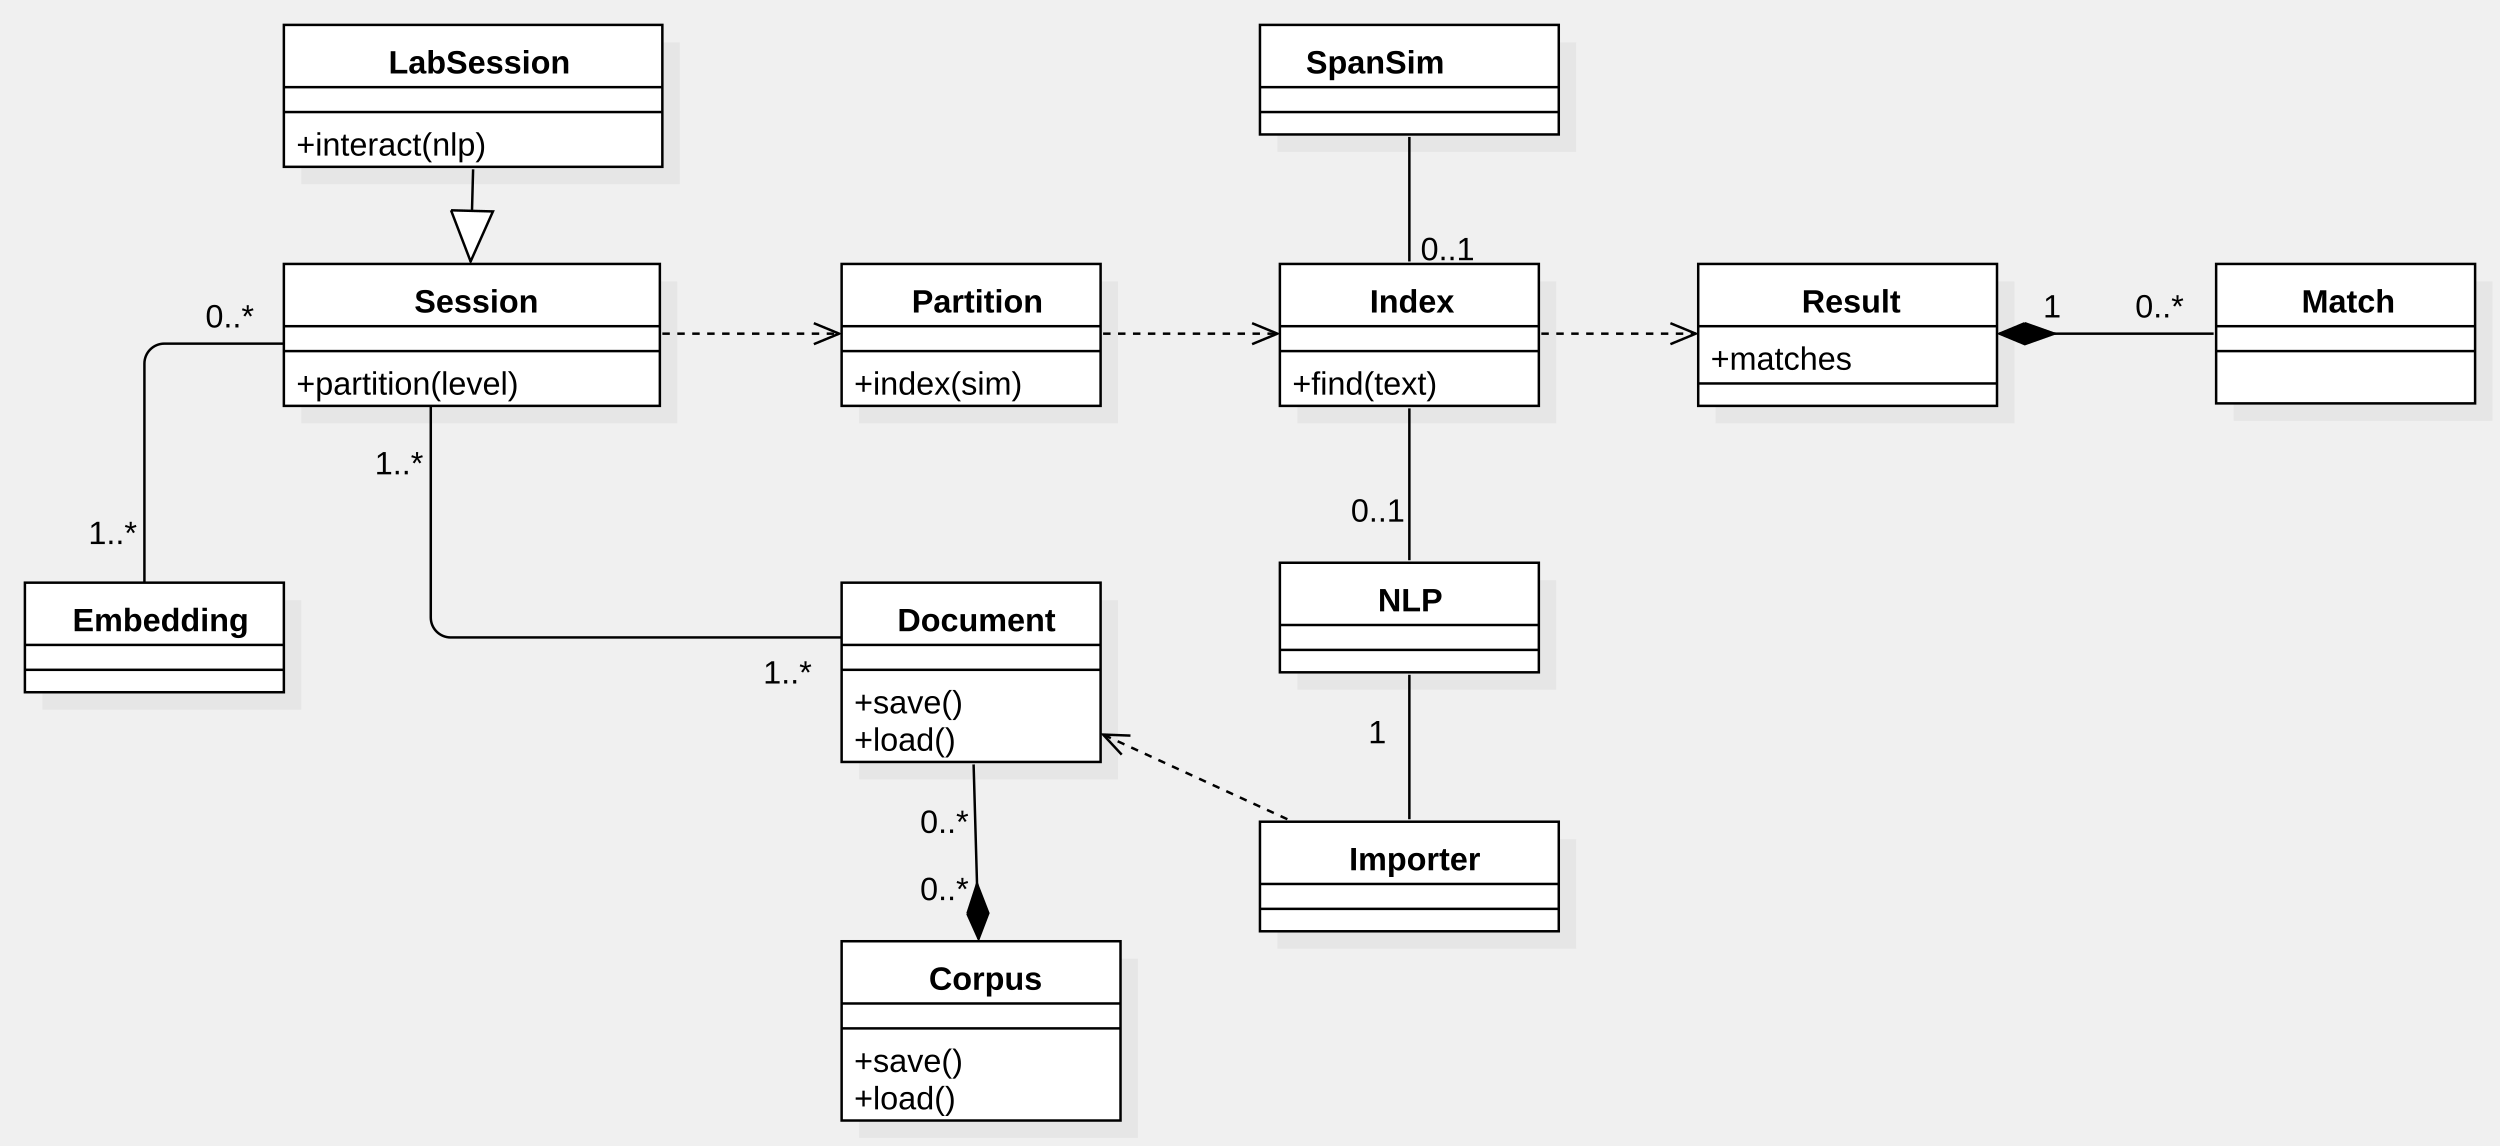
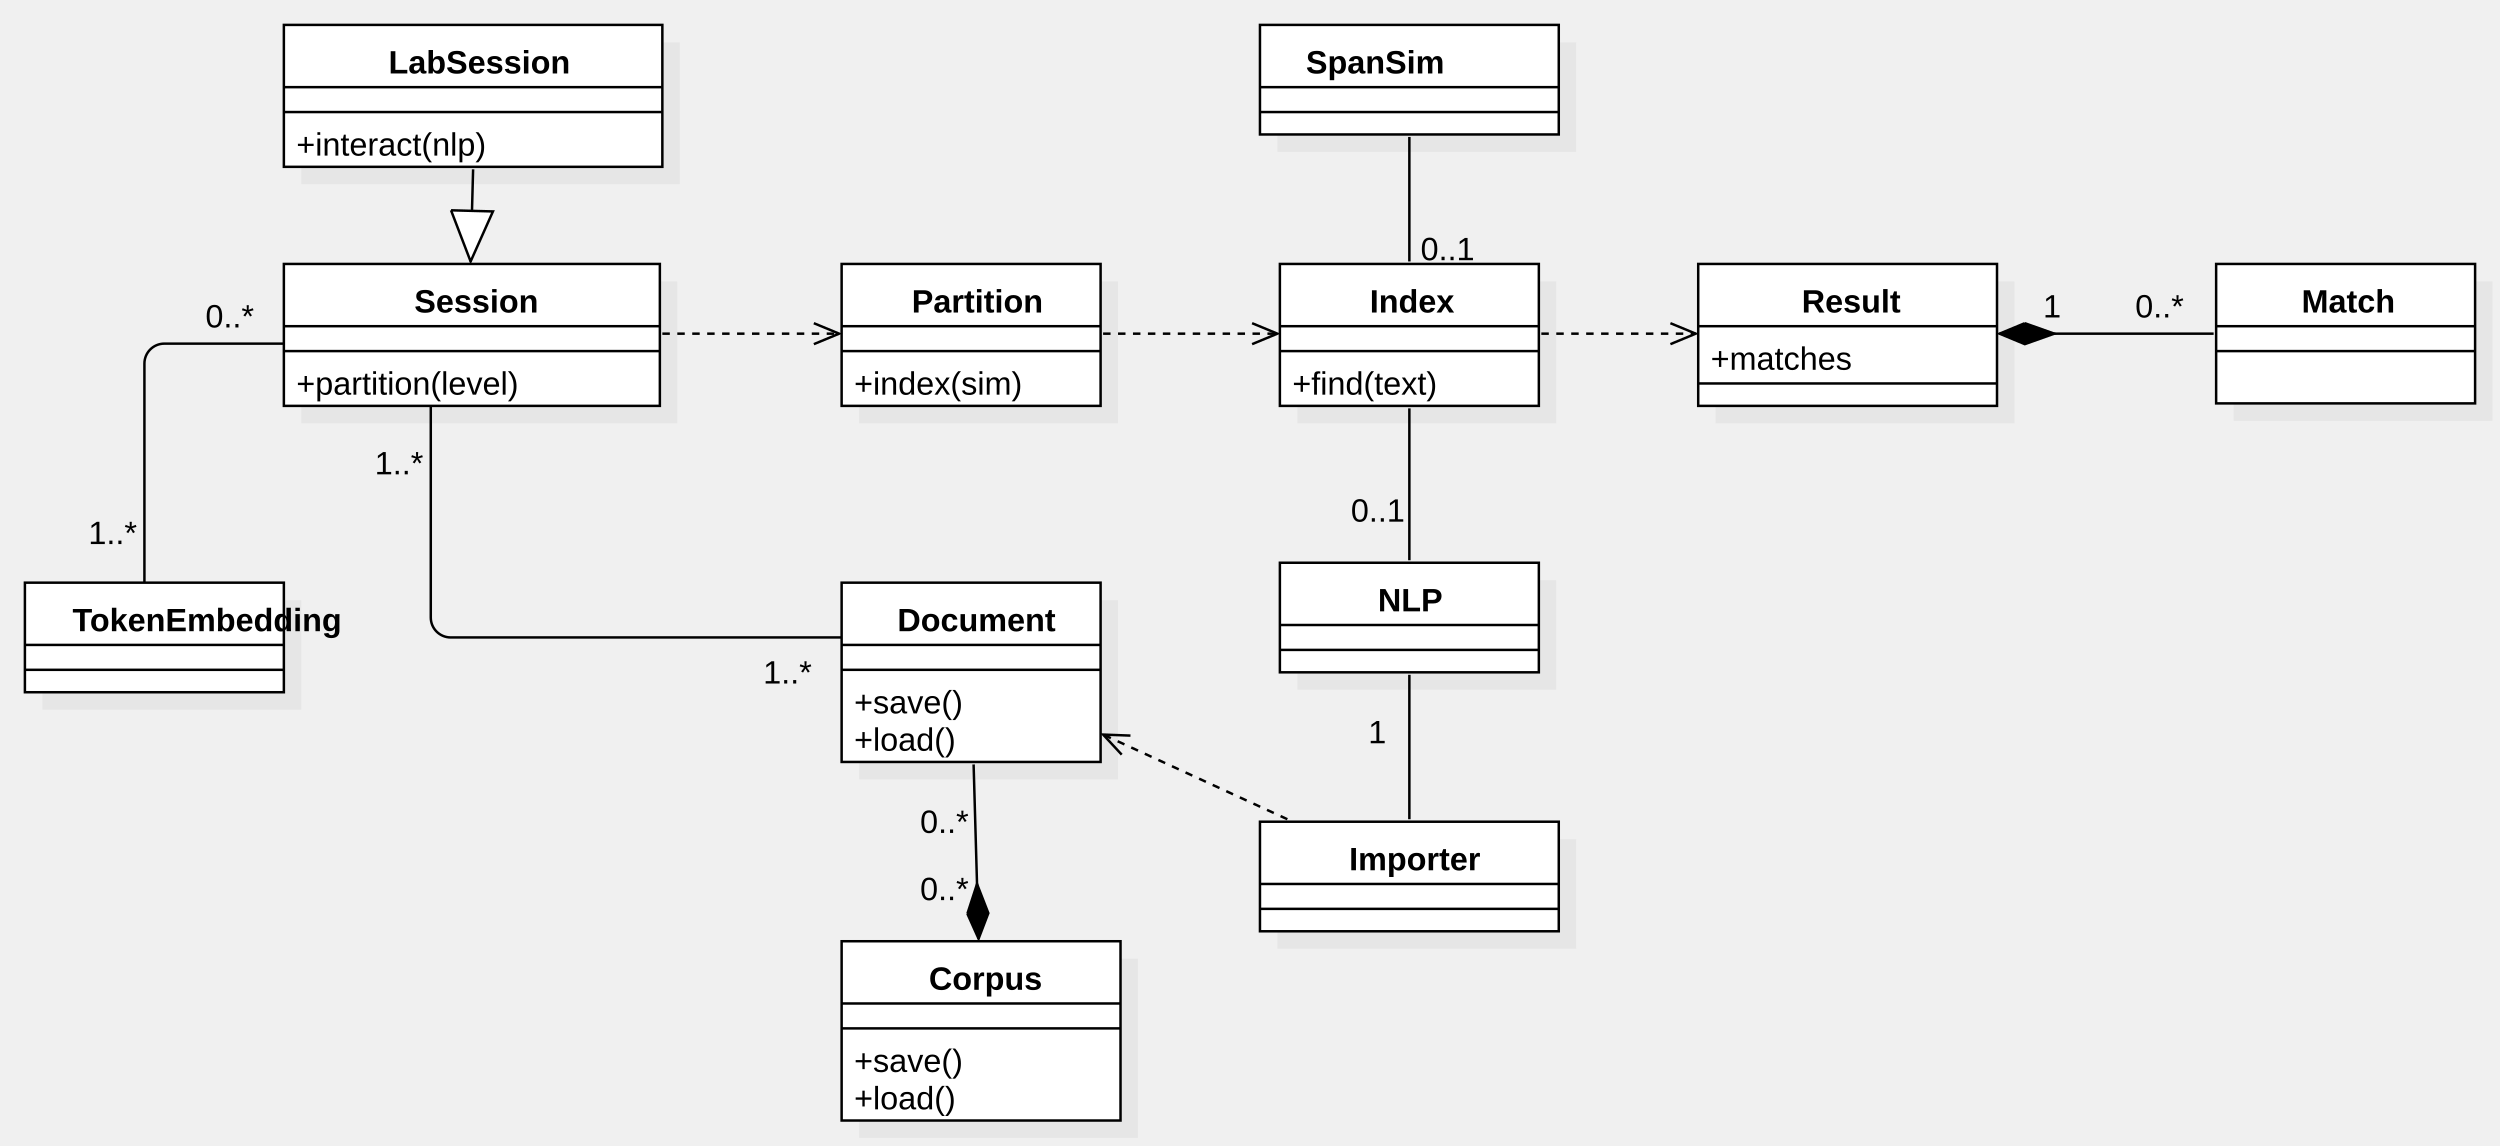
<svg xmlns="http://www.w3.org/2000/svg" version="1.1" width="1004" height="460">
  <defs />
  <g>
    <g transform="translate(-110,-46) scale(1,1)">
      <rect fill="#C0C0C0" stroke="none" x="231" y="159" width="151" height="57" opacity="0.2" />
    </g>
    <g transform="translate(-110,-46) scale(1,1)">
      <rect fill="#ffffff" stroke="none" x="224" y="152" width="151" height="57" />
    </g>
    <g transform="translate(-110,-46) scale(1,1)">
      <path fill="none" stroke="#000000" d="M 224 152 L 375 152 L 375 209 L 224 209 L 224 152 Z Z" stroke-miterlimit="10" />
    </g>
    <g transform="translate(-110,-46) scale(1,1)">
      <path fill="none" stroke="#000000" d="M 224 177 L 375 177" stroke-miterlimit="10" />
    </g>
    <g transform="translate(-110,-46) scale(1,1)">
      <path fill="none" stroke="#000000" d="M 224 187 L 375 187" stroke-miterlimit="10" />
    </g>
    <g transform="translate(-110,-46) scale(1,1)">
      <g>
        <path fill="none" stroke="none" />
        <text fill="#000000" stroke="none" font-family="Arial" font-size="13px" font-style="normal" font-weight="bold" text-decoration="none" x="276.375" y="171.5">Session</text>
      </g>
    </g>
    <g transform="translate(-110,-46) scale(1,1)">
      <g>
        <path fill="none" stroke="none" />
        <text fill="#000000" stroke="none" font-family="Arial" font-size="13px" font-style="normal" font-weight="normal" text-decoration="none" x="229" y="204.5">+partition(level)</text>
      </g>
    </g>
    <g transform="translate(-110,-46) scale(1,1)">
      <rect fill="#C0C0C0" stroke="none" x="455" y="287" width="104" height="72" opacity="0.2" />
    </g>
    <g transform="translate(-110,-46) scale(1,1)">
      <rect fill="#ffffff" stroke="none" x="448" y="280" width="104" height="72" />
    </g>
    <g transform="translate(-110,-46) scale(1,1)">
      <path fill="none" stroke="#000000" d="M 448 280 L 552 280 L 552 352 L 448 352 L 448 280 Z Z" stroke-miterlimit="10" />
    </g>
    <g transform="translate(-110,-46) scale(1,1)">
      <path fill="none" stroke="#000000" d="M 448 305 L 552 305" stroke-miterlimit="10" />
    </g>
    <g transform="translate(-110,-46) scale(1,1)">
      <path fill="none" stroke="#000000" d="M 448 315 L 552 315" stroke-miterlimit="10" />
    </g>
    <g transform="translate(-110,-46) scale(1,1)">
      <g>
        <path fill="none" stroke="none" />
        <text fill="#000000" stroke="none" font-family="Arial" font-size="13px" font-style="normal" font-weight="bold" text-decoration="none" x="470.375" y="299.5">Document</text>
      </g>
    </g>
    <g transform="translate(-110,-46) scale(1,1)">
      <g>
        <path fill="none" stroke="none" />
        <text fill="#000000" stroke="none" font-family="Arial" font-size="13px" font-style="normal" font-weight="normal" text-decoration="none" x="453" y="332.5">+save()</text>
      </g>
    </g>
    <g transform="translate(-110,-46) scale(1,1)">
      <g>
        <path fill="none" stroke="none" />
        <text fill="#000000" stroke="none" font-family="Arial" font-size="13px" font-style="normal" font-weight="normal" text-decoration="none" x="453" y="347.5">+load()</text>
      </g>
    </g>
    <g transform="translate(-110,-46) scale(1,1)">
      <rect fill="#C0C0C0" stroke="none" x="127" y="287" width="104" height="44" opacity="0.2" />
    </g>
    <g transform="translate(-110,-46) scale(1,1)">
      <rect fill="#ffffff" stroke="none" x="120" y="280" width="104" height="44" />
    </g>
    <g transform="translate(-110,-46) scale(1,1)">
      <path fill="none" stroke="#000000" d="M 120 280 L 224 280 L 224 324 L 120 324 L 120 280 Z Z" stroke-miterlimit="10" />
    </g>
    <g transform="translate(-110,-46) scale(1,1)">
      <path fill="none" stroke="#000000" d="M 120 305 L 224 305" stroke-miterlimit="10" />
    </g>
    <g transform="translate(-110,-46) scale(1,1)">
      <path fill="none" stroke="#000000" d="M 120 315 L 224 315" stroke-miterlimit="10" />
    </g>
    <g transform="translate(-110,-46) scale(1,1)">
      <g>
        <path fill="none" stroke="none" />
-         <text fill="#000000" stroke="none" font-family="Arial" font-size="13px" font-style="normal" font-weight="bold" text-decoration="none" x="139.116" y="299.5">Embedding</text>
+         <text fill="#000000" stroke="none" font-family="Arial" font-size="13px" font-style="normal" font-weight="bold" text-decoration="none" x="139.116" y="299.5">TokenEmbedding</text>
      </g>
    </g>
    <g transform="translate(-110,-46) scale(1,1)">
      <rect fill="#C0C0C0" stroke="none" x="631" y="279" width="104" height="44" opacity="0.2" />
    </g>
    <g transform="translate(-110,-46) scale(1,1)">
      <rect fill="#ffffff" stroke="none" x="624" y="272" width="104" height="44" />
    </g>
    <g transform="translate(-110,-46) scale(1,1)">
      <path fill="none" stroke="#000000" d="M 624 272 L 728 272 L 728 316 L 624 316 L 624 272 Z Z" stroke-miterlimit="10" />
    </g>
    <g transform="translate(-110,-46) scale(1,1)">
      <path fill="none" stroke="#000000" d="M 624 297 L 728 297" stroke-miterlimit="10" />
    </g>
    <g transform="translate(-110,-46) scale(1,1)">
      <path fill="none" stroke="#000000" d="M 624 307 L 728 307" stroke-miterlimit="10" />
    </g>
    <g transform="translate(-110,-46) scale(1,1)">
      <g>
        <path fill="none" stroke="none" />
        <text fill="#000000" stroke="none" font-family="Arial" font-size="13px" font-style="normal" font-weight="bold" text-decoration="none" x="663.355" y="291.5">NLP</text>
      </g>
    </g>
    <g transform="translate(-110,-46) scale(1,1)">
      <rect fill="#C0C0C0" stroke="none" x="623" y="383" width="120" height="44" opacity="0.2" />
    </g>
    <g transform="translate(-110,-46) scale(1,1)">
      <rect fill="#ffffff" stroke="none" x="616" y="376" width="120" height="44" />
    </g>
    <g transform="translate(-110,-46) scale(1,1)">
      <path fill="none" stroke="#000000" d="M 616 376 L 736 376 L 736 420 L 616 420 L 616 376 Z Z" stroke-miterlimit="10" />
    </g>
    <g transform="translate(-110,-46) scale(1,1)">
      <path fill="none" stroke="#000000" d="M 616 401 L 736 401" stroke-miterlimit="10" />
    </g>
    <g transform="translate(-110,-46) scale(1,1)">
      <path fill="none" stroke="#000000" d="M 616 411 L 736 411" stroke-miterlimit="10" />
    </g>
    <g transform="translate(-110,-46) scale(1,1)">
      <g>
        <path fill="none" stroke="none" />
        <text fill="#000000" stroke="none" font-family="Arial" font-size="13px" font-style="normal" font-weight="bold" text-decoration="none" x="651.8" y="395.5">Importer</text>
      </g>
    </g>
    <g transform="translate(-110,-46) scale(1,1)">
      <path fill="none" stroke="#000000" d="M 224 184 L 176 184 M 176 184 A 8 8 0 0 0 168 192 L 168 280" stroke-miterlimit="10" />
    </g>
    <g transform="translate(-110,-46) scale(1,1)">
      <g>
        <path fill="none" stroke="none" />
        <text fill="#000000" stroke="none" font-family="Arial" font-size="13px" font-style="normal" font-weight="normal" text-decoration="none" x="192.5" y="177.5">0..*</text>
      </g>
    </g>
    <g transform="translate(-110,-46) scale(1,1)">
      <g>
        <path fill="none" stroke="none" />
        <text fill="#000000" stroke="none" font-family="Arial" font-size="13px" font-style="normal" font-weight="normal" text-decoration="none" x="145.5" y="264.5">1..*</text>
      </g>
    </g>
    <g transform="translate(-110,-46) scale(1,1)">
      <path fill="none" stroke="#000000" d="M 283 209 L 283 294 M 283 294 A 8 8 0 0 0 291 302 L 448 302" stroke-miterlimit="10" />
    </g>
    <g transform="translate(-110,-46) scale(1,1)">
      <g>
        <path fill="none" stroke="none" />
        <text fill="#000000" stroke="none" font-family="Arial" font-size="13px" font-style="normal" font-weight="normal" text-decoration="none" x="260.5" y="236.5">1..*</text>
      </g>
    </g>
    <g transform="translate(-110,-46) scale(1,1)">
      <g>
        <path fill="none" stroke="none" />
        <text fill="#000000" stroke="none" font-family="Arial" font-size="13px" font-style="normal" font-weight="normal" text-decoration="none" x="416.5" y="320.5">1..*</text>
      </g>
    </g>
    <g transform="translate(-110,-46) scale(1,1)">
      <path fill="none" stroke="#000000" d="M 676 317 L 676 375" stroke-miterlimit="10" />
    </g>
    <g transform="translate(-110,-46) scale(1,1)">
      <g>
        <path fill="none" stroke="none" />
        <text fill="#000000" stroke="none" font-family="Arial" font-size="13px" font-style="normal" font-weight="normal" text-decoration="none" x="659.5" y="344.5">1</text>
      </g>
    </g>
    <g transform="translate(-110,-46) scale(1,1)">
      <rect fill="#C0C0C0" stroke="none" x="455" y="159" width="104" height="57" opacity="0.2" />
    </g>
    <g transform="translate(-110,-46) scale(1,1)">
      <rect fill="#ffffff" stroke="none" x="448" y="152" width="104" height="57" />
    </g>
    <g transform="translate(-110,-46) scale(1,1)">
      <path fill="none" stroke="#000000" d="M 448 152 L 552 152 L 552 209 L 448 209 L 448 152 Z Z" stroke-miterlimit="10" />
    </g>
    <g transform="translate(-110,-46) scale(1,1)">
      <path fill="none" stroke="#000000" d="M 448 177 L 552 177" stroke-miterlimit="10" />
    </g>
    <g transform="translate(-110,-46) scale(1,1)">
      <path fill="none" stroke="#000000" d="M 448 187 L 552 187" stroke-miterlimit="10" />
    </g>
    <g transform="translate(-110,-46) scale(1,1)">
      <g>
        <path fill="none" stroke="none" />
        <text fill="#000000" stroke="none" font-family="Arial" font-size="13px" font-style="normal" font-weight="bold" text-decoration="none" x="476.155" y="171.5">Partition</text>
      </g>
    </g>
    <g transform="translate(-110,-46) scale(1,1)">
      <g>
        <path fill="none" stroke="none" />
        <text fill="#000000" stroke="none" font-family="Arial" font-size="13px" font-style="normal" font-weight="normal" text-decoration="none" x="453" y="204.5">+index(sim)</text>
      </g>
    </g>
    <g transform="translate(-110,-46) scale(1,1)">
      <rect fill="#C0C0C0" stroke="none" x="631" y="159" width="104" height="57" opacity="0.2" />
    </g>
    <g transform="translate(-110,-46) scale(1,1)">
      <rect fill="#ffffff" stroke="none" x="624" y="152" width="104" height="57" />
    </g>
    <g transform="translate(-110,-46) scale(1,1)">
      <path fill="none" stroke="#000000" d="M 624 152 L 728 152 L 728 209 L 624 209 L 624 152 Z Z" stroke-miterlimit="10" />
    </g>
    <g transform="translate(-110,-46) scale(1,1)">
      <path fill="none" stroke="#000000" d="M 624 177 L 728 177" stroke-miterlimit="10" />
    </g>
    <g transform="translate(-110,-46) scale(1,1)">
      <path fill="none" stroke="#000000" d="M 624 187 L 728 187" stroke-miterlimit="10" />
    </g>
    <g transform="translate(-110,-46) scale(1,1)">
      <g>
        <path fill="none" stroke="none" />
        <text fill="#000000" stroke="none" font-family="Arial" font-size="13px" font-style="normal" font-weight="bold" text-decoration="none" x="660.099" y="171.5">Index</text>
      </g>
    </g>
    <g transform="translate(-110,-46) scale(1,1)">
      <g>
        <path fill="none" stroke="none" />
        <text fill="#000000" stroke="none" font-family="Arial" font-size="13px" font-style="normal" font-weight="normal" text-decoration="none" x="629" y="204.5">+find(text)</text>
      </g>
    </g>
    <g transform="translate(-110,-46) scale(1,1)">
      <path fill="none" stroke="#000000" d="M 627 375 L 553 341" stroke-miterlimit="10" stroke-dasharray="3" />
    </g>
    <g transform="translate(-110,-46) scale(1,1)">
      <path fill="none" stroke="#000000" d="M 563.992 341.418 L 553 341 L 560.477 349.068" stroke-miterlimit="10" />
    </g>
    <g transform="translate(-110,-46) scale(1,1)">
      <path fill="none" stroke="#000000" d="M 376 180 L 447 180" stroke-miterlimit="10" stroke-dasharray="3" />
    </g>
    <g transform="translate(-110,-46) scale(1,1)">
      <path fill="none" stroke="#000000" d="M 436.837 184.21 L 447 180 L 436.837 175.79" stroke-miterlimit="10" />
    </g>
    <g transform="translate(-110,-46) scale(1,1)">
      <path fill="none" stroke="#000000" d="M 553 180 L 623 180" stroke-miterlimit="10" stroke-dasharray="3" />
    </g>
    <g transform="translate(-110,-46) scale(1,1)">
      <path fill="none" stroke="#000000" d="M 612.837 184.21 L 623 180 L 612.837 175.79" stroke-miterlimit="10" />
    </g>
    <g transform="translate(-110,-46) scale(1,1)">
      <rect fill="#C0C0C0" stroke="none" x="799" y="159" width="120" height="57" opacity="0.2" />
    </g>
    <g transform="translate(-110,-46) scale(1,1)">
      <rect fill="#ffffff" stroke="none" x="792" y="152" width="120" height="57" />
    </g>
    <g transform="translate(-110,-46) scale(1,1)">
      <path fill="none" stroke="#000000" d="M 792 152 L 912 152 L 912 209 L 792 209 L 792 152 Z Z" stroke-miterlimit="10" />
    </g>
    <g transform="translate(-110,-46) scale(1,1)">
      <path fill="none" stroke="#000000" d="M 792 177 L 912 177" stroke-miterlimit="10" />
    </g>
    <g transform="translate(-110,-46) scale(1,1)">
      <path fill="none" stroke="#000000" d="M 792 200 L 912 200" stroke-miterlimit="10" />
    </g>
    <g transform="translate(-110,-46) scale(1,1)">
      <g>
        <path fill="none" stroke="none" />
        <text fill="#000000" stroke="none" font-family="Arial" font-size="13px" font-style="normal" font-weight="bold" text-decoration="none" x="833.576" y="171.5">Result</text>
      </g>
    </g>
    <g transform="translate(-110,-46) scale(1,1)">
      <g>
        <path fill="none" stroke="none" />
        <text fill="#000000" stroke="none" font-family="Arial" font-size="13px" font-style="normal" font-weight="normal" text-decoration="none" x="797" y="194.5">+matches</text>
      </g>
    </g>
    <g transform="translate(-110,-46) scale(1,1)">
      <path fill="none" stroke="#000000" d="M 729 180 L 791 180" stroke-miterlimit="10" stroke-dasharray="3" />
    </g>
    <g transform="translate(-110,-46) scale(1,1)">
      <path fill="none" stroke="#000000" d="M 780.837 184.21 L 791 180 L 780.837 175.79" stroke-miterlimit="10" />
    </g>
    <g transform="translate(-110,-46) scale(1,1)">
      <rect fill="#C0C0C0" stroke="none" x="1007" y="159" width="104" height="56" opacity="0.2" />
    </g>
    <g transform="translate(-110,-46) scale(1,1)">
      <rect fill="#ffffff" stroke="none" x="1000" y="152" width="104" height="56" />
    </g>
    <g transform="translate(-110,-46) scale(1,1)">
      <path fill="none" stroke="#000000" d="M 1000 152 L 1104 152 L 1104 208 L 1000 208 L 1000 152 Z Z" stroke-miterlimit="10" />
    </g>
    <g transform="translate(-110,-46) scale(1,1)">
      <path fill="none" stroke="#000000" d="M 1000 177 L 1104 177" stroke-miterlimit="10" />
    </g>
    <g transform="translate(-110,-46) scale(1,1)">
      <path fill="none" stroke="#000000" d="M 1000 187 L 1104 187" stroke-miterlimit="10" />
    </g>
    <g transform="translate(-110,-46) scale(1,1)">
      <g>
        <path fill="none" stroke="none" />
        <text fill="#000000" stroke="none" font-family="Arial" font-size="13px" font-style="normal" font-weight="bold" text-decoration="none" x="1034.3" y="171.5">Match</text>
      </g>
    </g>
    <g transform="translate(-110,-46) scale(1,1)">
      <path fill="none" stroke="#000000" d="M 999 180 L 913 180" stroke-miterlimit="10" />
    </g>
    <g transform="translate(-110,-46) scale(1,1)">
      <path fill="#000000" stroke="none" d="M 923.163 175.79 L 913 180 L 923.163 184.21 L 935 180" />
    </g>
    <g transform="translate(-110,-46) scale(1,1)">
      <path fill="none" stroke="#000000" d="M 923.163 175.79 L 913 180 L 923.163 184.21 L 935 180 L 923.163 175.79" stroke-miterlimit="10" />
    </g>
    <g transform="translate(-110,-46) scale(1,1)">
      <g>
        <path fill="none" stroke="none" />
        <text fill="#000000" stroke="none" font-family="Arial" font-size="13px" font-style="normal" font-weight="normal" text-decoration="none" x="967.5" y="173.5">0..*</text>
      </g>
    </g>
    <g transform="translate(-110,-46) scale(1,1)">
      <g>
        <path fill="none" stroke="none" />
        <text fill="#000000" stroke="none" font-family="Arial" font-size="13px" font-style="normal" font-weight="normal" text-decoration="none" x="930.5" y="173.5">1</text>
      </g>
    </g>
    <g transform="translate(-110,-46) scale(1,1)">
      <path fill="none" stroke="#000000" d="M 676 210 L 676 271" stroke-miterlimit="10" />
    </g>
    <g transform="translate(-110,-46) scale(1,1)">
      <g>
        <path fill="none" stroke="none" />
        <text fill="#000000" stroke="none" font-family="Arial" font-size="13px" font-style="normal" font-weight="normal" text-decoration="none" x="652.5" y="255.5">0..1</text>
      </g>
    </g>
    <g transform="translate(-110,-46) scale(1,1)">
      <rect fill="#C0C0C0" stroke="none" x="623" y="63" width="120" height="44" opacity="0.2" />
    </g>
    <g transform="translate(-110,-46) scale(1,1)">
      <rect fill="#ffffff" stroke="none" x="616" y="56" width="120" height="44" />
    </g>
    <g transform="translate(-110,-46) scale(1,1)">
      <path fill="none" stroke="#000000" d="M 616 56 L 736 56 L 736 100 L 616 100 L 616 56 Z Z" stroke-miterlimit="10" />
    </g>
    <g transform="translate(-110,-46) scale(1,1)">
      <path fill="none" stroke="#000000" d="M 616 81 L 736 81" stroke-miterlimit="10" />
    </g>
    <g transform="translate(-110,-46) scale(1,1)">
      <path fill="none" stroke="#000000" d="M 616 91 L 736 91" stroke-miterlimit="10" />
    </g>
    <g transform="translate(-110,-46) scale(1,1)">
      <g>
        <path fill="none" stroke="none" />
        <text fill="#000000" stroke="none" font-family="Arial" font-size="13px" font-style="normal" font-weight="bold" text-decoration="none" x="634.458" y="75.5">SpanSim</text>
      </g>
    </g>
    <g transform="translate(-110,-46) scale(1,1)">
      <path fill="none" stroke="#000000" d="M 676 151 L 676 101" stroke-miterlimit="10" />
    </g>
    <g transform="translate(-110,-46) scale(1,1)">
      <g>
        <path fill="none" stroke="none" />
        <text fill="#000000" stroke="none" font-family="Arial" font-size="13px" font-style="normal" font-weight="normal" text-decoration="none" x="680.5" y="150.5">0..1</text>
      </g>
    </g>
    <g transform="translate(-110,-46) scale(1,1)">
      <rect fill="#C0C0C0" stroke="none" x="455" y="431" width="112" height="72" opacity="0.2" />
    </g>
    <g transform="translate(-110,-46) scale(1,1)">
      <rect fill="#ffffff" stroke="none" x="448" y="424" width="112" height="72" />
    </g>
    <g transform="translate(-110,-46) scale(1,1)">
      <path fill="none" stroke="#000000" d="M 448 424 L 560 424 L 560 496 L 448 496 L 448 424 Z Z" stroke-miterlimit="10" />
    </g>
    <g transform="translate(-110,-46) scale(1,1)">
      <path fill="none" stroke="#000000" d="M 448 449 L 560 449" stroke-miterlimit="10" />
    </g>
    <g transform="translate(-110,-46) scale(1,1)">
      <path fill="none" stroke="#000000" d="M 448 459 L 560 459" stroke-miterlimit="10" />
    </g>
    <g transform="translate(-110,-46) scale(1,1)">
      <g>
        <path fill="none" stroke="none" />
        <text fill="#000000" stroke="none" font-family="Arial" font-size="13px" font-style="normal" font-weight="bold" text-decoration="none" x="483.046" y="443.5">Corpus</text>
      </g>
    </g>
    <g transform="translate(-110,-46) scale(1,1)">
      <g>
        <path fill="none" stroke="none" />
        <text fill="#000000" stroke="none" font-family="Arial" font-size="13px" font-style="normal" font-weight="normal" text-decoration="none" x="453" y="476.5">+save()</text>
      </g>
    </g>
    <g transform="translate(-110,-46) scale(1,1)">
      <g>
        <path fill="none" stroke="none" />
        <text fill="#000000" stroke="none" font-family="Arial" font-size="13px" font-style="normal" font-weight="normal" text-decoration="none" x="453" y="491.5">+load()</text>
      </g>
    </g>
    <g transform="translate(-110,-46) scale(1,1)">
      <path fill="none" stroke="#000000" d="M 501 353 L 503 423" stroke-miterlimit="10" />
    </g>
    <g transform="translate(-110,-46) scale(1,1)">
      <path fill="#000000" stroke="none" d="M 498.502 412.962 L 503 423 L 506.918 412.721 L 502.372 401.009" />
    </g>
    <g transform="translate(-110,-46) scale(1,1)">
      <path fill="none" stroke="#000000" d="M 498.502 412.962 L 503 423 L 506.918 412.721 L 502.372 401.009 L 498.502 412.962" stroke-miterlimit="10" />
    </g>
    <g transform="translate(-110,-46) scale(1,1)">
      <g>
        <path fill="none" stroke="none" />
        <text fill="#000000" stroke="none" font-family="Arial" font-size="13px" font-style="normal" font-weight="normal" text-decoration="none" x="479.5" y="380.5">0..*</text>
      </g>
    </g>
    <g transform="translate(-110,-46) scale(1,1)">
      <g>
        <path fill="none" stroke="none" />
        <text fill="#000000" stroke="none" font-family="Arial" font-size="13px" font-style="normal" font-weight="normal" text-decoration="none" x="479.5" y="407.5">0..*</text>
      </g>
    </g>
    <g transform="translate(-110,-46) scale(1,1)">
      <rect fill="#C0C0C0" stroke="none" x="231" y="63" width="152" height="57" opacity="0.2" />
    </g>
    <g transform="translate(-110,-46) scale(1,1)">
      <rect fill="#ffffff" stroke="none" x="224" y="56" width="152" height="57" />
    </g>
    <g transform="translate(-110,-46) scale(1,1)">
      <path fill="none" stroke="#000000" d="M 224 56 L 376 56 L 376 113 L 224 113 L 224 56 Z Z" stroke-miterlimit="10" />
    </g>
    <g transform="translate(-110,-46) scale(1,1)">
      <path fill="none" stroke="#000000" d="M 224 81 L 376 81" stroke-miterlimit="10" />
    </g>
    <g transform="translate(-110,-46) scale(1,1)">
      <path fill="none" stroke="#000000" d="M 224 91 L 376 91" stroke-miterlimit="10" />
    </g>
    <g transform="translate(-110,-46) scale(1,1)">
      <g>
        <path fill="none" stroke="none" />
        <text fill="#000000" stroke="none" font-family="Arial" font-size="13px" font-style="normal" font-weight="bold" text-decoration="none" x="266.031" y="75.5">LabSession</text>
      </g>
    </g>
    <g transform="translate(-110,-46) scale(1,1)">
      <g>
        <path fill="none" stroke="none" />
        <text fill="#000000" stroke="none" font-family="Arial" font-size="13px" font-style="normal" font-weight="normal" text-decoration="none" x="229" y="108.5">+interact(nlp)</text>
      </g>
    </g>
    <g transform="translate(-110,-46) scale(1,1)">
      <path fill="none" stroke="#000000" d="M 300 114 L 299 151" stroke-miterlimit="10" />
    </g>
    <g transform="translate(-110,-46) scale(1,1)">
      <path fill="#FFFFFF" stroke="none" d="M 291.133 130.455 L 299 151 L 307.965 130.91" />
    </g>
    <g transform="translate(-110,-46) scale(1,1)">
      <path fill="none" stroke="#000000" d="M 291.133 130.455 L 299 151 L 307.965 130.91 L 291.133 130.455" stroke-miterlimit="10" />
    </g>
  </g>
</svg>
